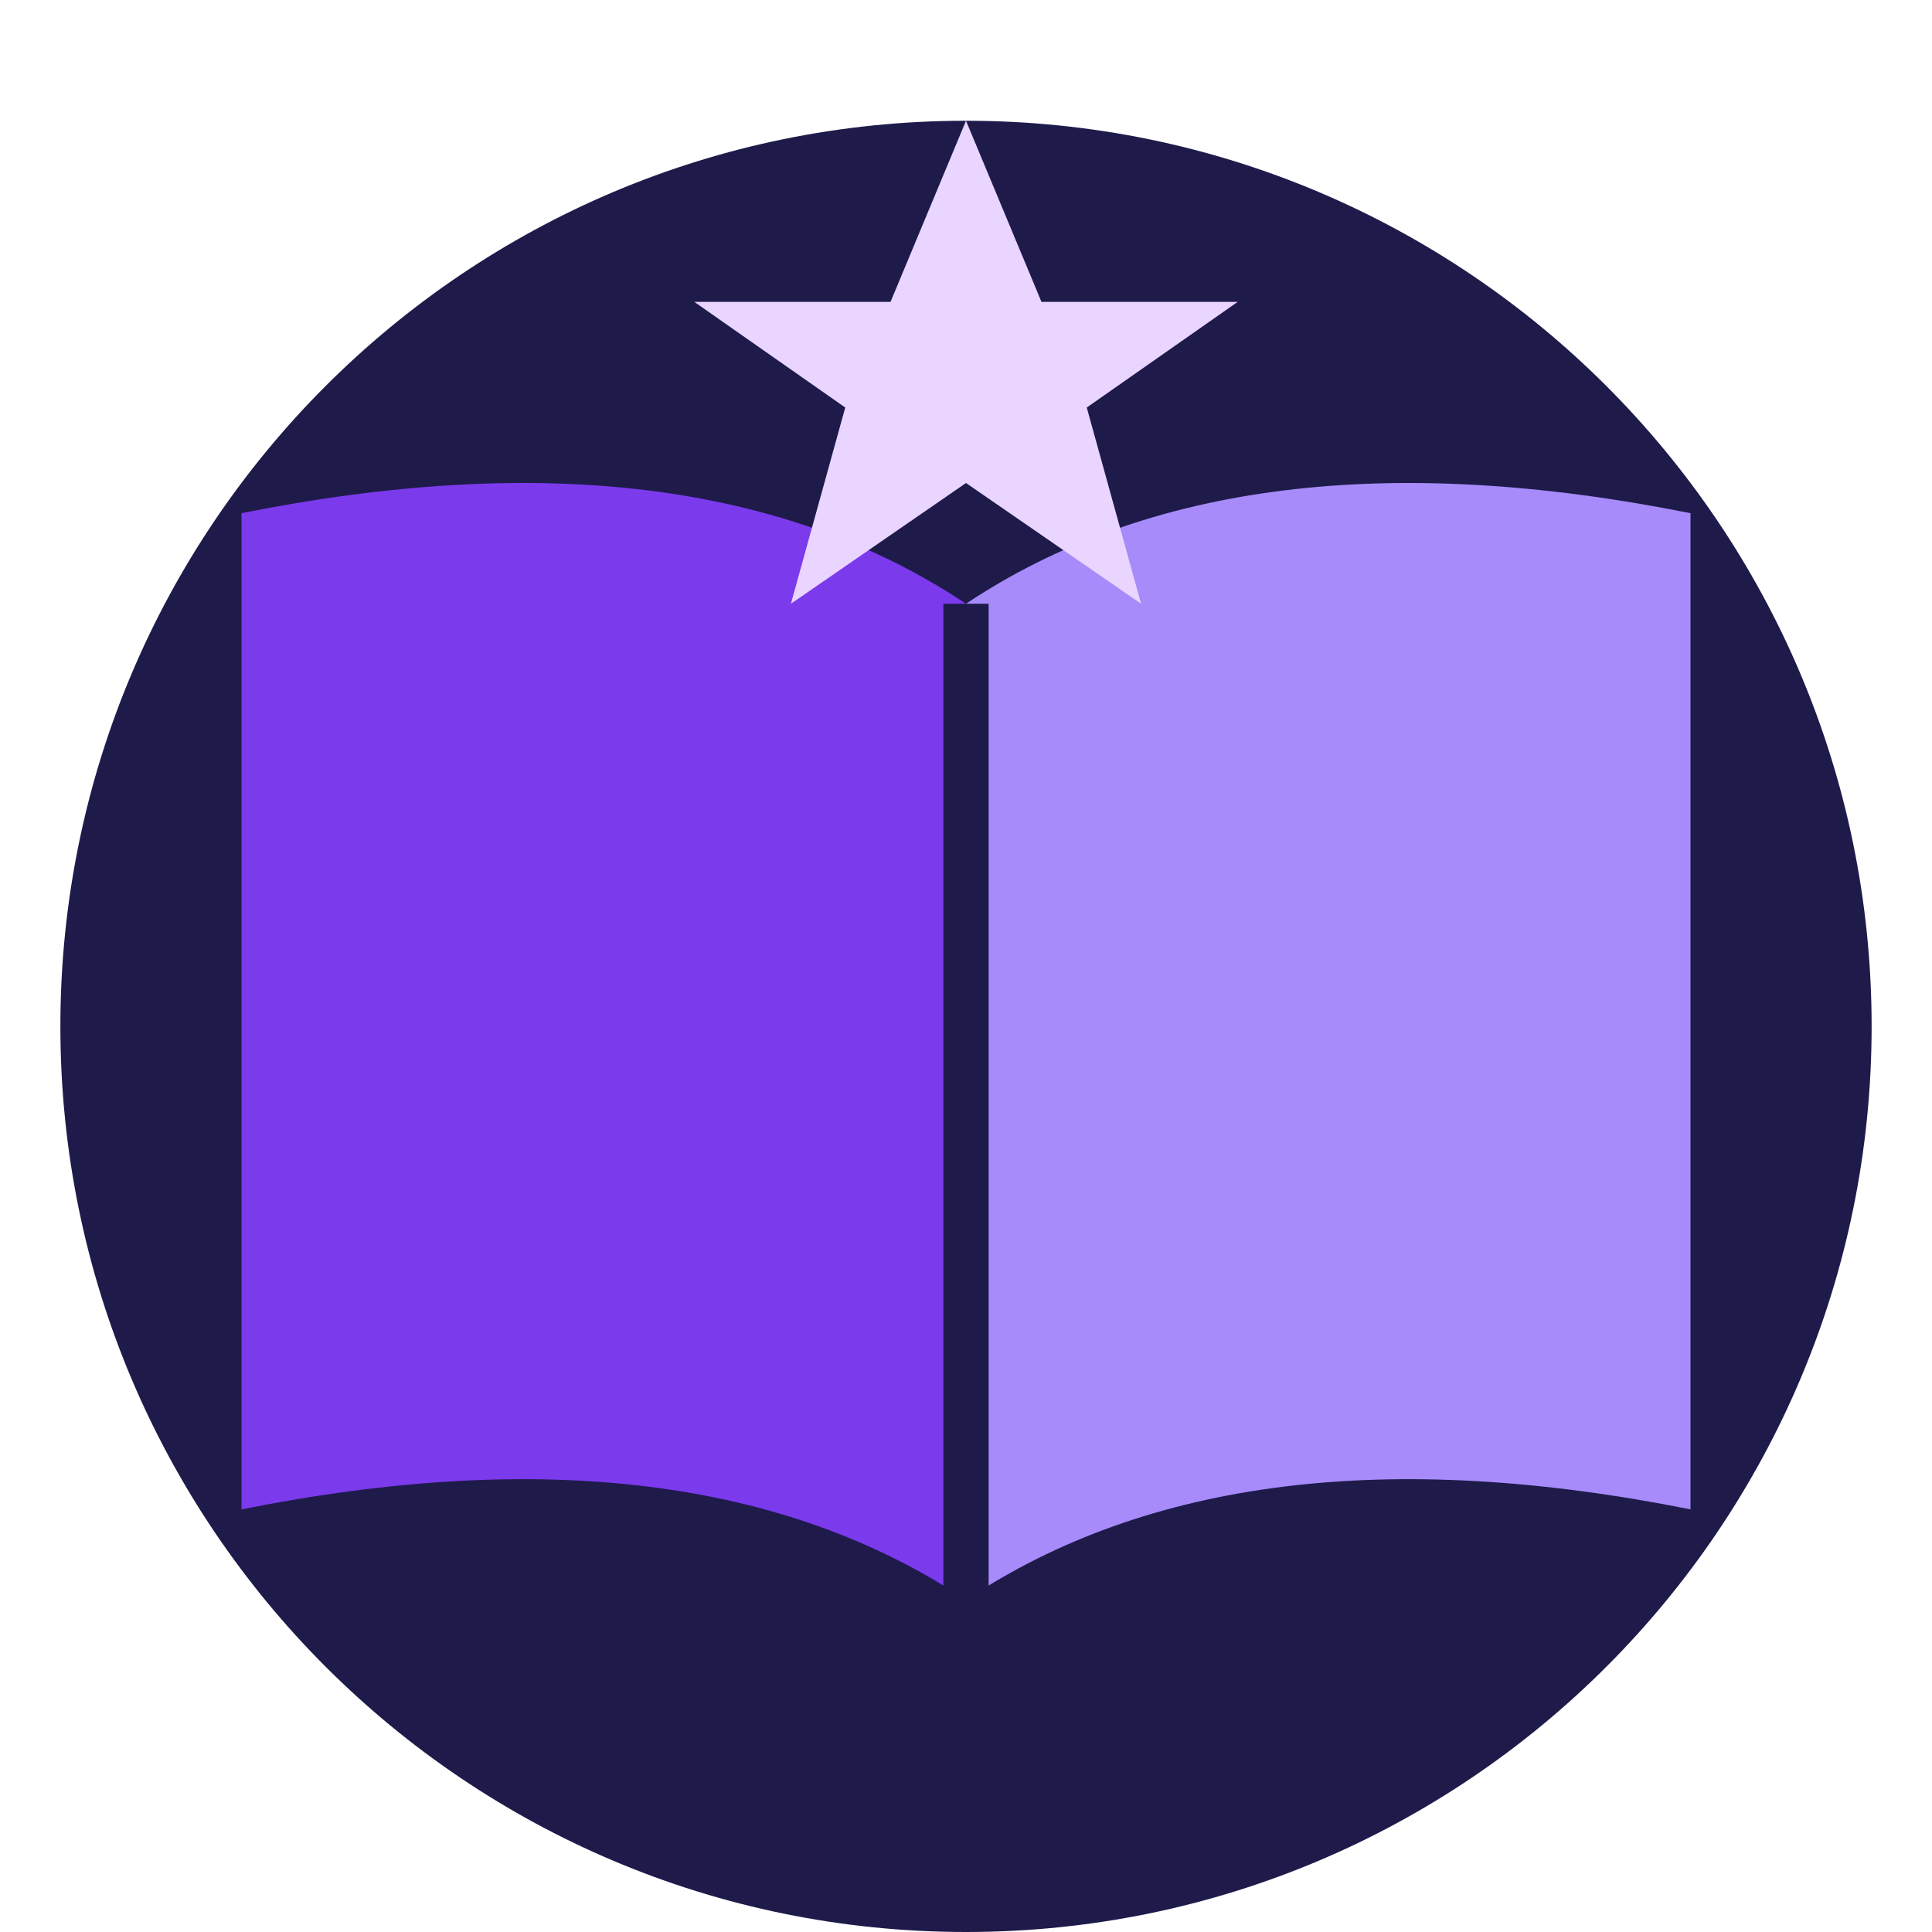
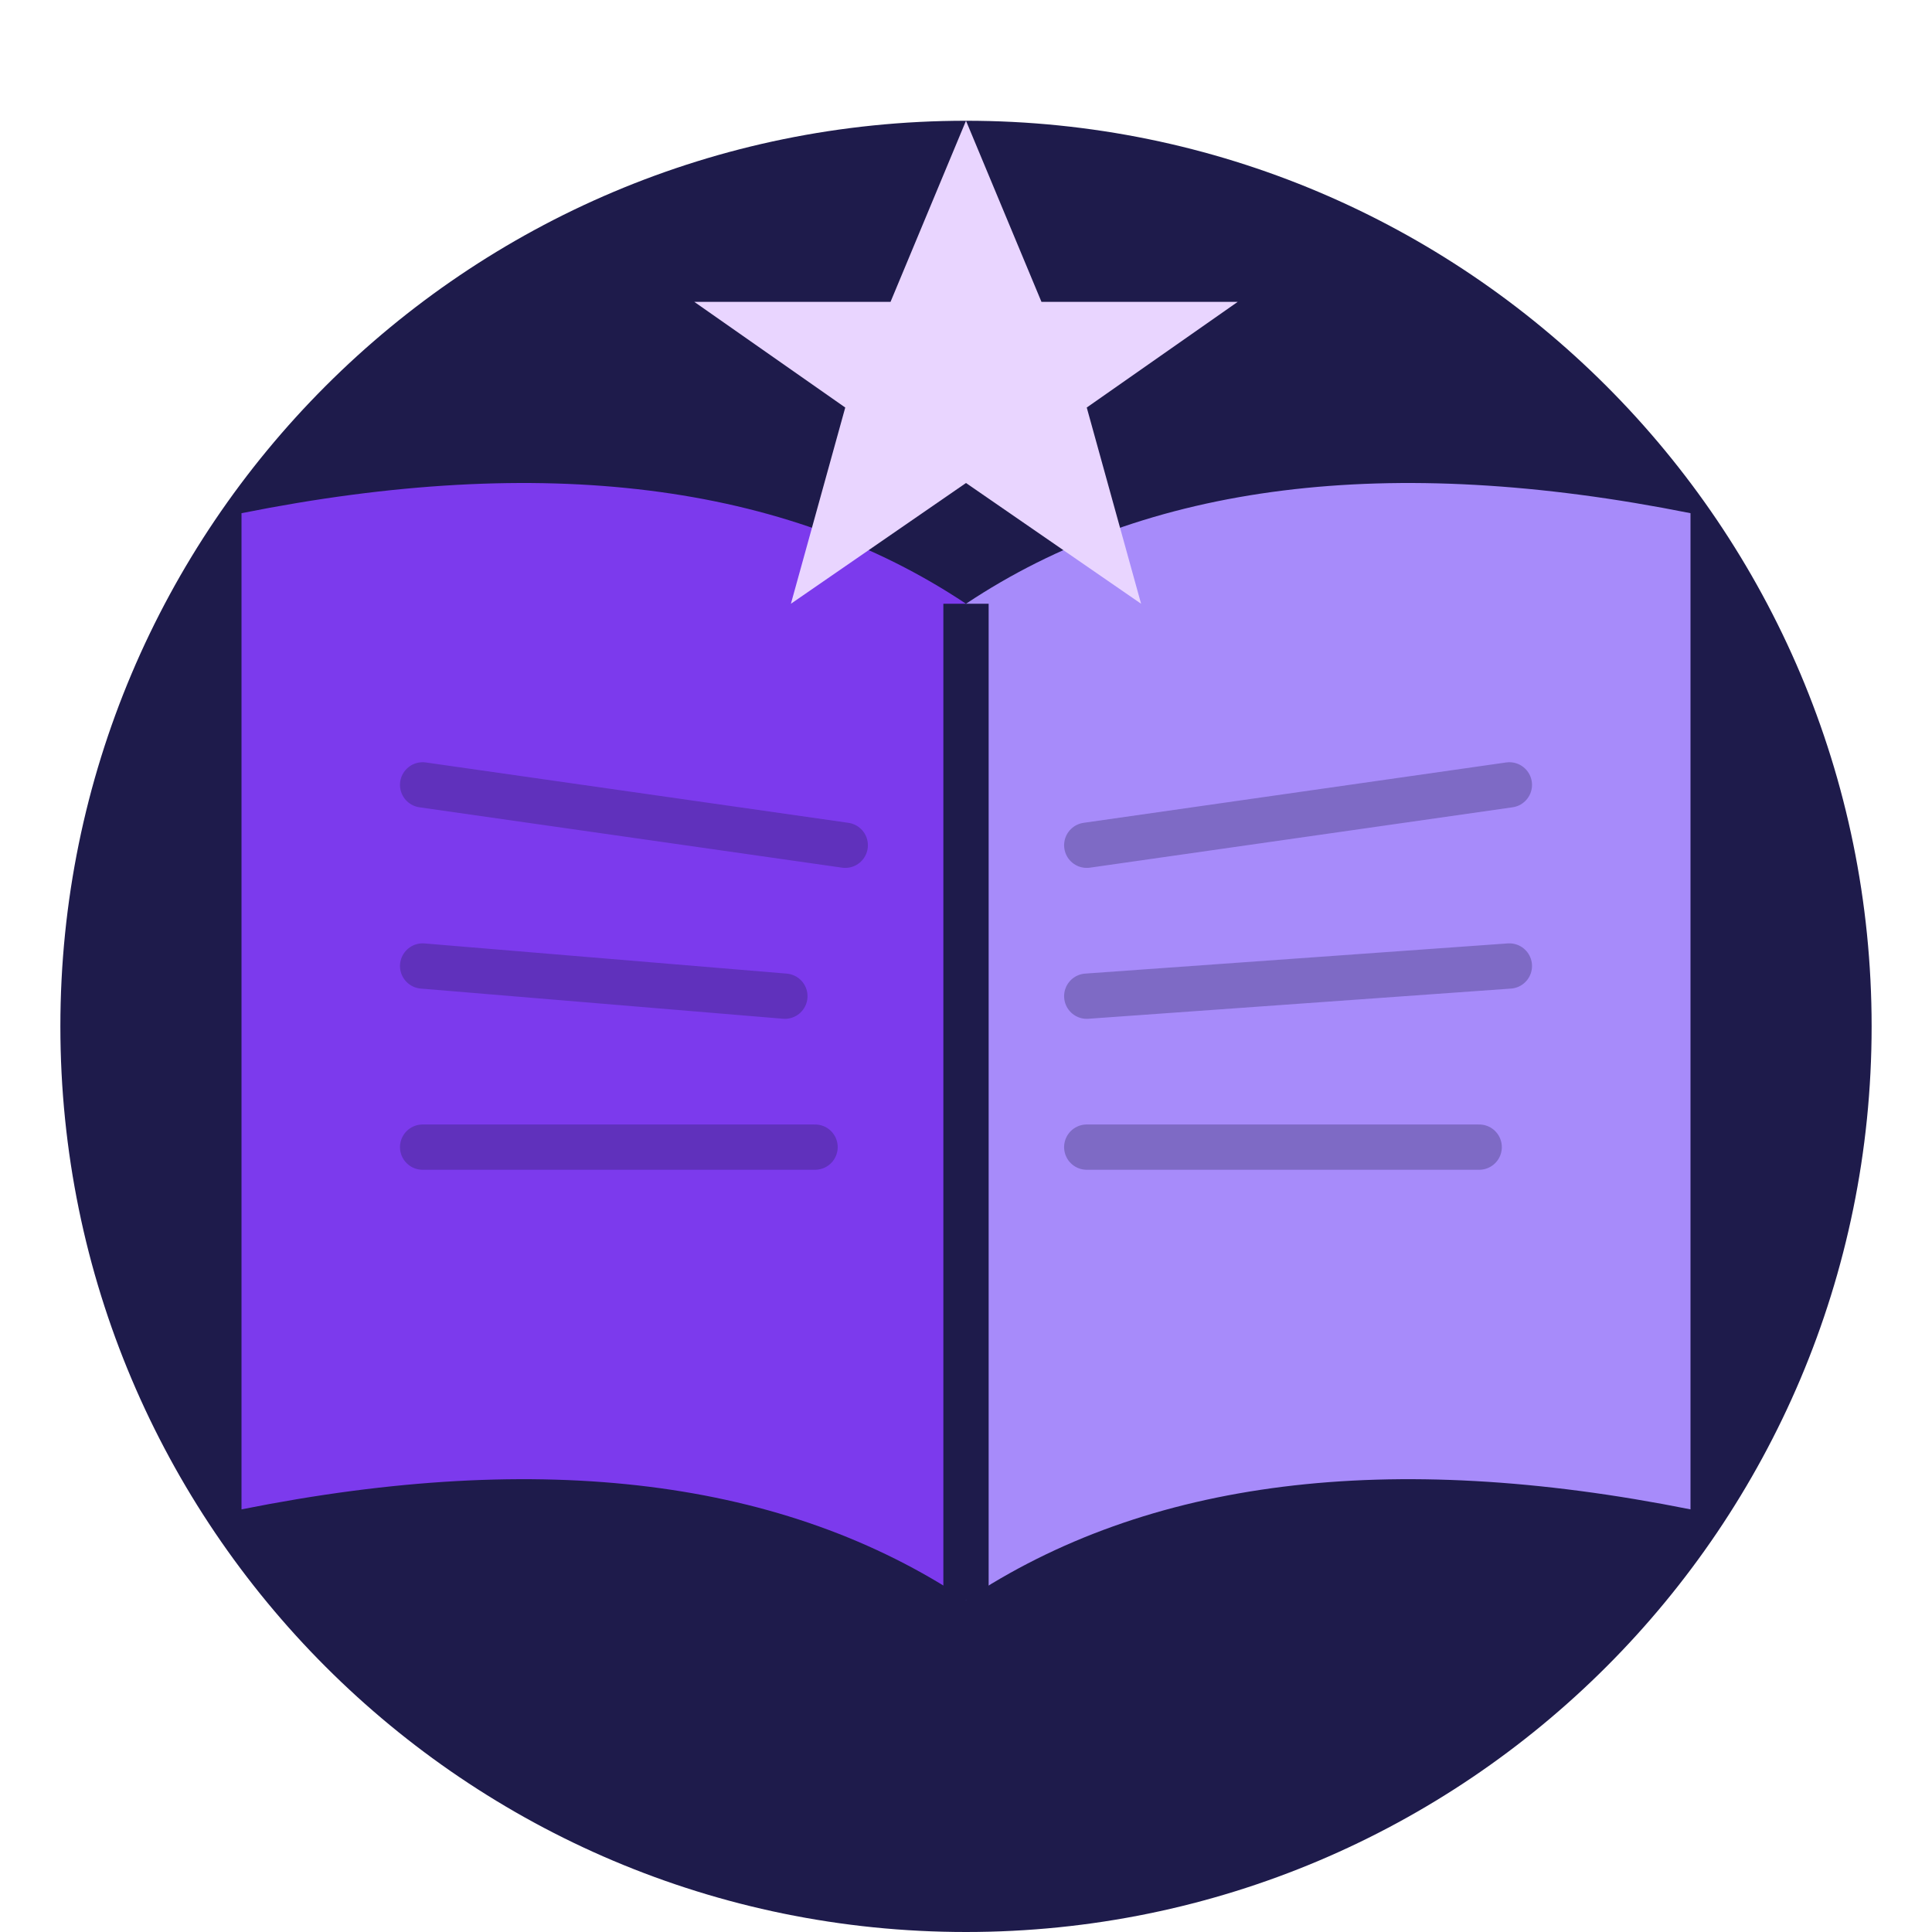
<svg xmlns="http://www.w3.org/2000/svg" viewBox="0 0 64 64" fill="none">
  <circle cx="32" cy="34" r="30" fill="#1e1b4b" />
  <path d="M32 20C26 16 18 15 8 17V50C18 48 26 49 32 53Z" fill="#7c3aed" />
  <path d="M32 20C38 16 46 15 56 17V50C46 48 38 49 32 53Z" fill="#a78bfa" />
  <path d="M32 20V53" stroke="#1e1b4b" stroke-width="1.5" />
+   <line x1="14" y1="26" x2="28" y2="28" stroke="#1e1b4b" stroke-width="1.5" stroke-linecap="round" opacity="0.3" />
+   <line x1="14" y1="32" x2="26" y2="33" stroke="#1e1b4b" stroke-width="1.5" stroke-linecap="round" opacity="0.3" />
+   <line x1="14" y1="38" x2="27" y2="38" stroke="#1e1b4b" stroke-width="1.5" stroke-linecap="round" opacity="0.3" />
+   <line x1="36" y1="28" x2="50" y2="26" stroke="#1e1b4b" stroke-width="1.5" stroke-linecap="round" opacity="0.3" />
+   <line x1="36" y1="33" x2="50" y2="32" stroke="#1e1b4b" stroke-width="1.5" stroke-linecap="round" opacity="0.3" />
+   <line x1="36" y1="38" x2="49" y2="38" stroke="#1e1b4b" stroke-width="1.5" stroke-linecap="round" opacity="0.3" />
  <path d="M32 4L34.5 10L41 10L36 13.5L37.8 20L32 16L26.2 20L28 13.5L23 10L29.5 10Z" fill="#e9d5ff" />
</svg>
